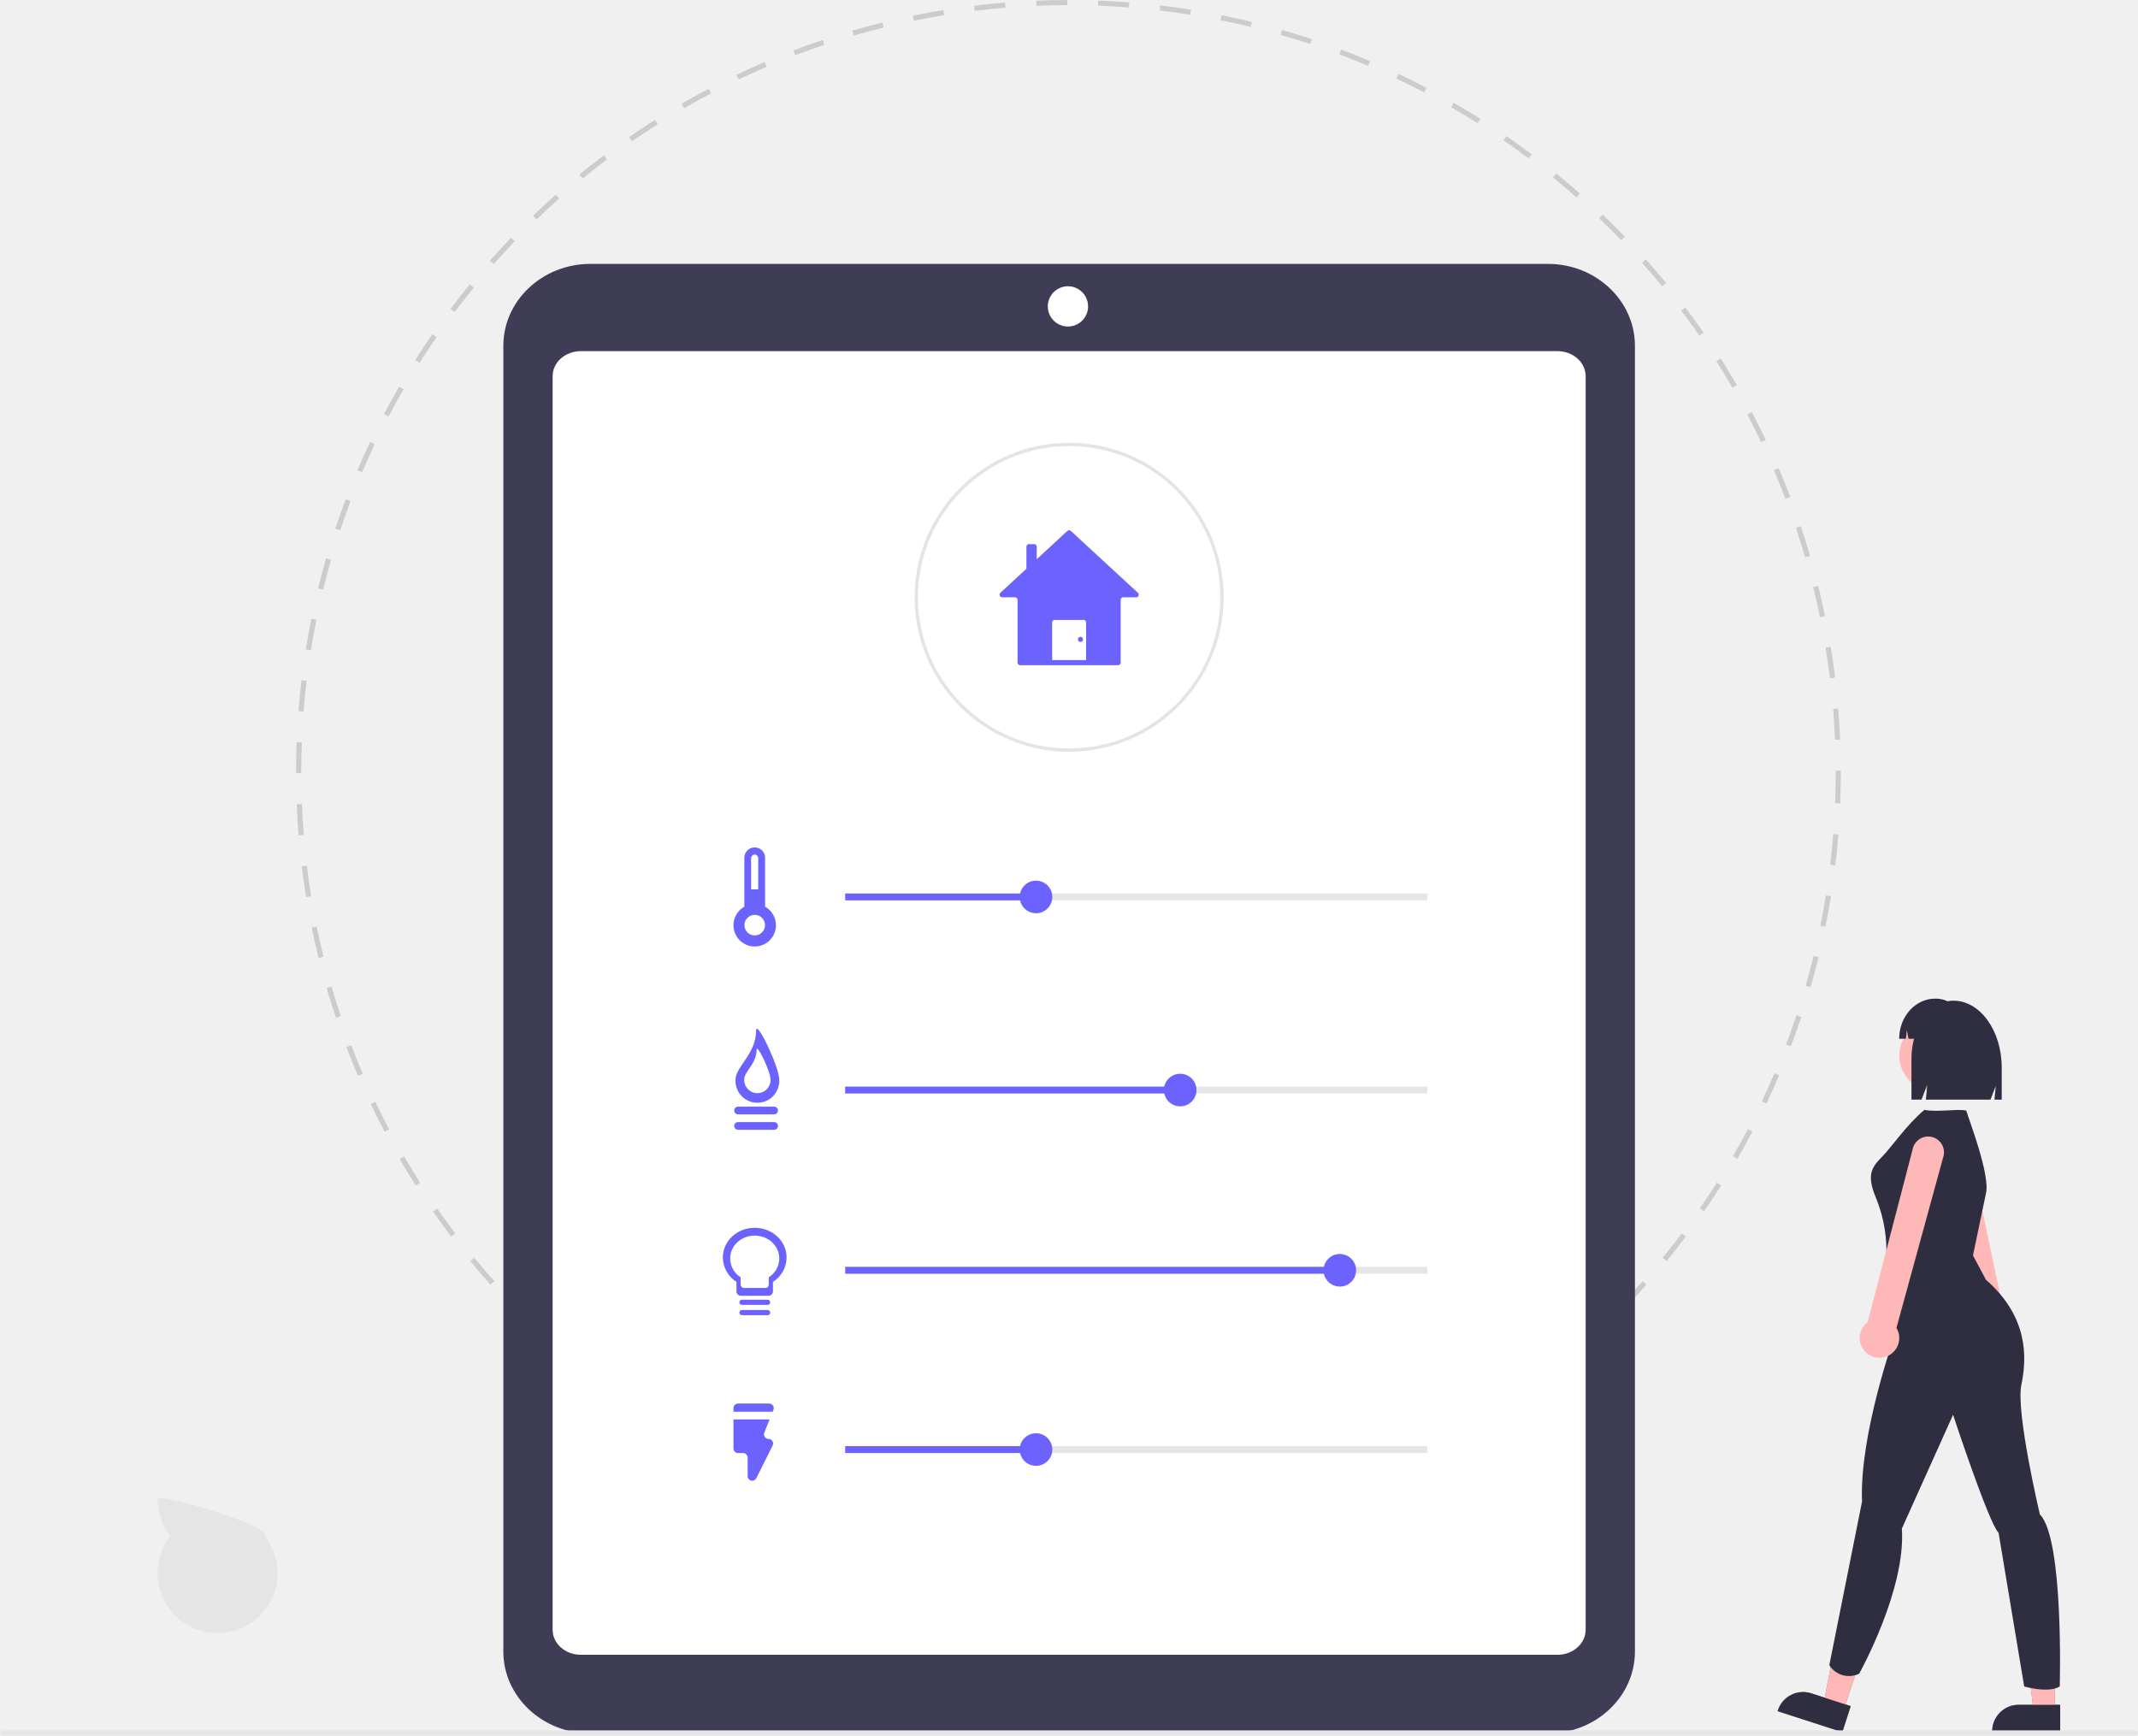
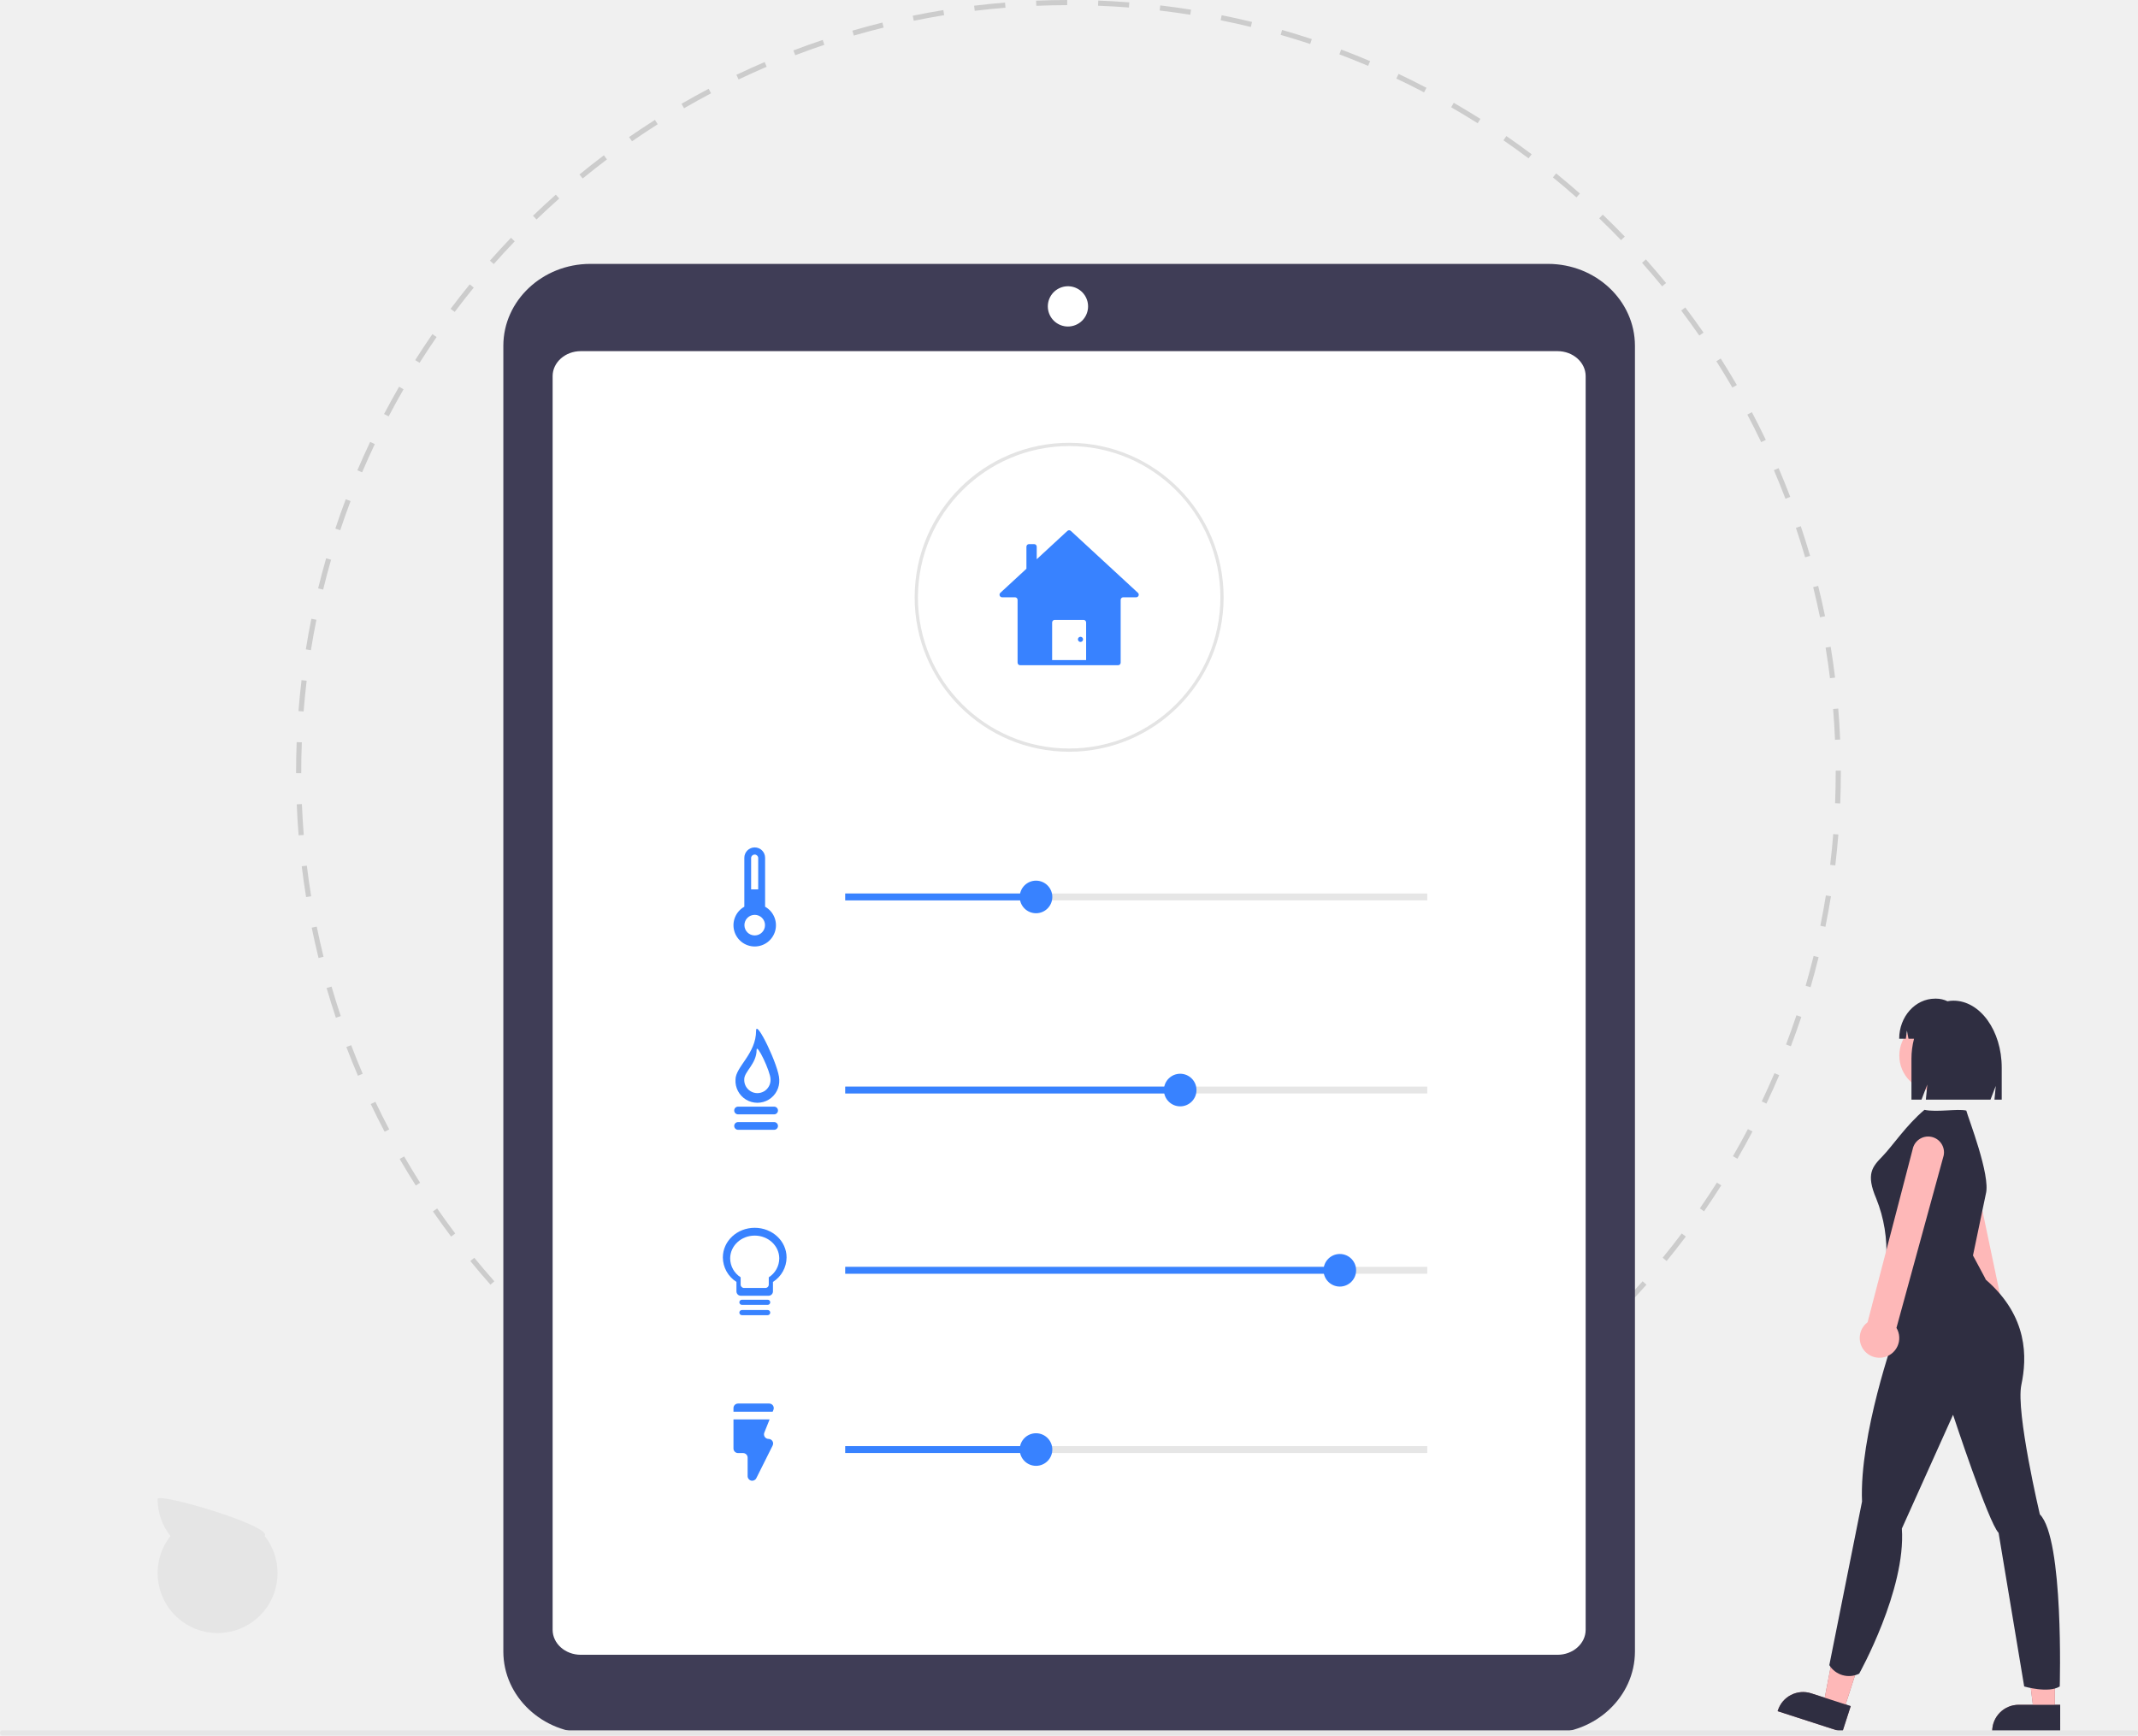
- <svg xmlns="http://www.w3.org/2000/svg" data-name="Layer 1" width="830.419" height="674.114" viewBox="0 0 830.419 674.114">
-   <path id="af2b64c4-1d88-45b0-a92f-54de07391bf6-620" data-name="Path 945" d="M599.96,712.943v-2c3.977,0,8.013-.083,12-.242l.08,2C608.025,712.86,603.962,712.942,599.96,712.943Zm-12.075-.231c-4-.156-8.055-.4-12.057-.711l.157-1.994c3.976.314,8.006.552,11.978.707Zm36.21-.737-.159-1.994c3.969-.317,7.985-.721,11.938-1.2l.24,1.986c-3.979.481-8.022.886-12.019,1.206Zm-60.287-1.166c-3.988-.478-8.012-1.041-11.962-1.675l.317-1.975c3.923.63,7.921,1.189,11.882,1.663Zm84.265-1.729-.319-1.975c3.922-.634,7.894-1.359,11.8-2.154l.4,1.959c-3.935.8-7.934,1.531-11.882,2.17Zm-108.112-2.1c-3.936-.8-7.9-1.685-11.789-2.636l.476-1.943c3.861.946,7.8,1.827,11.709,2.618Zm131.781-2.717-.479-1.941c3.873-.953,7.772-2,11.59-3.1l.557,1.922c-3.845,1.113-7.771,2.164-11.668,3.123Zm-155.242-3.03c-3.856-1.113-7.738-2.318-11.536-3.582l.632-1.9c3.773,1.256,7.628,2.453,11.459,3.559Zm178.441-3.689-.634-1.9c3.775-1.262,7.577-2.618,11.3-4.033l.711,1.869c-3.749,1.425-7.577,2.791-11.378,4.061Zm-201.39-3.952c-3.752-1.422-7.531-2.941-11.233-4.519l.784-1.84c3.677,1.566,7.432,3.076,11.159,4.487Zm223.94-4.612-.785-1.84c3.656-1.562,7.327-3.217,10.91-4.921l.859,1.807c-3.607,1.715-7.3,3.382-10.984,4.954Zm-246.21-4.879c-3.633-1.725-7.275-3.545-10.825-5.411l.931-1.77c3.526,1.853,7.143,3.661,10.751,5.374Zm267.977-5.475-.932-1.77c3.522-1.854,7.051-3.8,10.486-5.789l1,1.73c-3.459,2-7.011,3.962-10.557,5.828Zm-289.397-5.779c-3.485-2.015-6.966-4.122-10.347-6.264l1.07-1.689c3.357,2.127,6.815,4.221,10.277,6.223Zm310.269-6.3-1.07-1.689c3.353-2.124,6.715-4.35,9.993-6.616l1.137,1.645c-3.3,2.282-6.685,4.523-10.06,6.661Zm-330.7-6.638c-3.307-2.285-6.606-4.664-9.805-7.071l1.2-1.6c3.178,2.391,6.455,4.754,9.74,7.024Zm350.551-7.082-1.2-1.6c3.171-2.385,6.346-4.874,9.437-7.4l1.266,1.549c-3.111,2.542-6.308,5.048-9.5,7.448Zm-369.864-7.446c-3.105-2.537-6.2-5.172-9.2-7.832l1.326-1.5c2.982,2.642,6.058,5.26,9.142,7.779Zm388.558-7.827-1.326-1.5c2.979-2.641,5.946-5.378,8.817-8.135l1.385,1.443c-2.89,2.774-5.876,5.529-8.876,8.188Zm-406.641-8.2c-2.885-2.771-5.759-5.645-8.543-8.539l1.441-1.387c2.766,2.876,5.621,5.73,8.487,8.482Zm424.061-8.531-1.441-1.387c2.757-2.867,5.5-5.833,8.143-8.816l1.5,1.328c-2.664,3-5.422,5.988-8.2,8.875Zm-440.8-8.879c-2.667-3.006-5.3-6.1-7.831-9.192l1.549-1.266c2.512,3.073,5.129,6.146,7.778,9.13Zm456.832-9.194-1.549-1.266c2.527-3.09,5.021-6.268,7.414-9.444l1.6,1.2c-2.408,3.2-4.92,6.4-7.463,9.507Zm-472.116-9.492c-2.41-3.2-4.788-6.491-7.066-9.783l1.645-1.139c2.263,3.271,4.625,6.54,7.019,9.719Zm486.656-9.817-1.645-1.137c2.271-3.285,4.5-6.654,6.634-10.014l1.689,1.07c-2.145,3.386-4.392,6.777-6.679,10.084ZM346.28,573.421c-2.143-3.379-4.248-6.849-6.255-10.313l1.73-1c1.994,3.441,4.085,6.888,6.213,10.244Zm513.338-10.4-1.73-1c2-3.46,3.956-7,5.809-10.521l1.77.932c-1.864,3.544-3.832,7.107-5.848,10.591Zm-525.426-10.47c-1.863-3.538-3.681-7.164-5.4-10.777l1.806-.859c1.709,3.589,3.515,7.19,5.365,10.705Zm536.688-10.942-1.807-.859c1.712-3.6,3.375-7.289,4.941-10.961l1.84.785C874.28,534.266,872.602,537.983,870.88,541.609Zm-547.054-10.815c-1.575-3.684-3.093-7.441-4.511-11.17l1.869-.711c1.409,3.7,2.917,7.436,4.481,11.094Zm556.554-11.453-1.87-.709c1.418-3.741,2.777-7.555,4.038-11.333l1.9.633C883.176,511.737,881.807,515.575,880.38,519.341Zm-565.13-11.093c-1.273-3.8-2.485-7.682-3.6-11.53l1.921-.557c1.109,3.822,2.313,7.676,3.578,11.452Zm572.783-11.852-1.922-.555c1.1-3.816,2.146-7.716,3.1-11.592l1.941.477C890.192,488.629,889.143,492.555,888.033,496.396Zm-579.517-11.345c-.961-3.895-1.854-7.858-2.656-11.783l1.96-.4c.8,3.9,1.683,7.837,2.637,11.705Zm585.277-12.11-1.961-.4c.791-3.9,1.514-7.867,2.148-11.8l1.975.318c-.639,3.963-1.366,7.961-2.162,11.884Zm-590.113-11.555c-.641-3.948-1.211-7.972-1.695-11.959l1.985-.24c.48,3.961,1.047,7.957,1.684,11.879Zm593.953-12.293-1.986-.238c.476-3.959.877-7.976,1.191-11.938l1.994.158c-.317,3.989-.721,8.033-1.2,12.018Zm-596.853-11.682c-.323-3.995-.569-8.051-.731-12.058l2-.081c.162,3.979.406,8.009.727,11.978Zm598.778-12.391-2-.079c.156-3.985.236-8.021.236-12v-.663h2v.658c-.001,4.009-.081,8.071-.239,12.084Zm-597.766-11.744h-2v-.336c0-3.9.076-7.853.226-11.739l2,.077c-.148,3.861-.224,7.786-.224,11.666Zm595.736-12.988c-.165-3.971-.413-8-.739-11.977l1.994-.163c.327,4,.577,8.059.743,12.057Zm-594.811-10.988-1.994-.156c.314-4,.714-8.049,1.187-12.021l1.986.236C303.426,381.305,303.03,385.322,302.717,389.3Zm592.855-12.925c-.482-3.944-1.053-7.94-1.7-11.877l1.975-.323c.647,3.963,1.223,7.986,1.707,11.958Zm-590.02-10.9-1.975-.316c.634-3.96,1.357-7.959,2.15-11.886l1.96.4c-.788,3.9-1.506,7.873-2.136,11.807Zm586.147-12.779c-.8-3.908-1.694-7.845-2.65-11.7l1.941-.481c.963,3.883,1.86,7.847,2.668,11.781Zm-581.4-10.739-1.943-.475c.951-3.893,2-7.82,3.105-11.675l1.922.553c-1.103,3.832-2.139,7.733-3.084,11.599Zm575.628-12.548c-1.113-3.82-2.32-7.672-3.59-11.449l1.9-.637c1.277,3.8,2.493,7.68,3.613,11.526Zm-568.992-10.506-1.9-.631c1.266-3.808,2.629-7.648,4.052-11.414l1.871.707C319.546,311.305,318.192,315.12,316.935,318.903Zm561.345-12.237c-1.421-3.72-2.933-7.451-4.493-11.09l1.838-.788c1.571,3.663,3.094,7.419,4.524,11.164Zm-552.838-10.263-1.841-.783c1.572-3.695,3.242-7.41,4.963-11.04l1.807.856C328.662,289.043,327.003,292.733,325.442,296.403Zm543.409-11.728c-1.712-3.585-3.521-7.185-5.376-10.7l1.768-.934c1.869,3.538,3.69,7.162,5.413,10.771Zm-533.111-9.995-1.771-.929c1.864-3.553,3.828-7.119,5.836-10.6l1.732,1c-1.994,3.459-3.945,7.001-5.796,10.53Zm521.928-11.181c-2-3.443-4.094-6.887-6.225-10.238l1.688-1.073c2.146,3.374,4.253,6.841,6.267,10.307Zm-509.915-9.626-1.69-1.069c2.146-3.392,4.389-6.786,6.668-10.087l1.646,1.136c-2.263,3.28-4.491,6.651-6.623,10.021Zm497.057-10.594c-2.269-3.269-4.634-6.537-7.029-9.71l1.6-1.205c2.412,3.2,4.793,6.484,7.076,9.776Zm-483.414-9.17-1.6-1.2c2.41-3.208,4.917-6.409,7.452-9.516l1.55,1.265c-2.518,3.085-5.009,6.266-7.4,9.452Zm468.969-9.964c-2.522-3.078-5.144-6.146-7.788-9.121l1.494-1.329c2.663,2.995,5.3,6.084,7.841,9.183Zm-453.785-8.635-1.5-1.325c2.655-3,5.41-5.989,8.187-8.885l1.443,1.385c-2.759,2.876-5.5,5.846-8.133,8.825Zm437.855-9.292c-2.768-2.872-5.626-5.722-8.5-8.473l1.384-1.444c2.89,2.77,5.768,5.639,8.553,8.53Zm-421.244-8.025-1.387-1.441c2.886-2.777,5.87-5.535,8.868-8.2l1.328,1.5c-2.983,2.643-5.947,5.383-8.814,8.142Zm403.917-8.577c-2.988-2.642-6.067-5.256-9.15-7.77l1.264-1.55c3.1,2.53,6.2,5.162,9.211,7.822Zm-385.987-7.35-1.268-1.547c3.1-2.542,6.3-5.051,9.491-7.459l1.2,1.6C417.375,177.249,414.203,179.742,411.121,182.266Zm367.374-7.817c-3.19-2.395-6.471-4.754-9.747-7.014l1.135-1.646c3.3,2.275,6.6,4.65,9.813,7.061Zm-348.231-6.618-1.14-1.644c3.3-2.285,6.679-4.529,10.053-6.672l1.072,1.688c-3.351,2.128-6.711,4.357-9.986,6.627Zm328.46-7.015c-3.372-2.13-6.832-4.219-10.285-6.21l1-1.732c3.475,2,6.958,4.107,10.354,6.251Zm-308.233-5.83-1-1.73c3.458-2.005,7.008-3.97,10.55-5.839l.934,1.769C457.452,151.042,453.926,152.993,450.491,154.986Zm287.419-6.171c-3.532-1.851-7.151-3.655-10.758-5.362l.855-1.808c3.631,1.719,7.275,3.535,10.83,5.4Zm-266.238-5-.861-1.806c3.606-1.719,7.3-3.39,10.979-4.966l.787,1.838c-3.654,1.565-7.324,3.225-10.906,4.934Zm244.508-5.286c-3.676-1.561-7.432-3.066-11.164-4.476l.707-1.871c3.757,1.418,7.539,2.935,11.238,4.506Zm-222.509-4.135-.712-1.869c3.742-1.427,7.568-2.8,11.372-4.073l.636,1.9C501.188,131.615,497.388,132.977,493.671,134.394Zm200.009-4.36c-3.779-1.253-7.636-2.446-11.463-3.545l.553-1.922c3.853,1.106,7.734,2.307,11.539,3.569Zm-177.262-3.268-.559-1.92c3.846-1.119,7.771-2.175,11.665-3.138l.48,1.941C524.137,124.604,520.238,125.653,516.418,126.766Zm154.2-3.352c-3.861-.942-7.8-1.818-11.712-2.605l.395-1.961c3.937.792,7.9,1.675,11.792,2.623Zm-130.91-2.408-.4-1.959c3.921-.8,7.918-1.537,11.88-2.183l.322,1.974c-3.938.639-7.908,1.369-11.803,2.166Zm107.39-2.326c-3.933-.627-7.932-1.183-11.885-1.65l.235-1.986c3.979.471,8,1.03,11.964,1.662Zm-83.711-1.533-.242-1.985c3.979-.484,8.021-.9,12.017-1.219l.162,1.993c-3.97.32-7.986.73-11.937,1.209Zm59.886-1.29c-3.965-.309-8-.542-11.979-.693l.076-2c4.01.152,8.066.387,12.058.7Zm-35.972-.655-.082-2c4-.165,8.062-.252,12.076-.259v2c-3.985.007-8.022.094-11.995.257Z" transform="translate(-184.7907 -112.943)" fill="#ccc" />
+ <svg xmlns="http://www.w3.org/2000/svg" width="830.419" height="674.114" viewBox="0 0 830.419 674.114" role="img" artist="Katerina Limpitsouni" source="https://undraw.co/">
+   <path id="af2b64c4-1d88-45b0-a92f-54de07391bf6-351" data-name="Path 945" d="M599.96,712.943v-2c3.977,0,8.013-.083,12-.242l.08,2C608.025,712.86,603.962,712.942,599.96,712.943Zm-12.075-.231c-4-.156-8.055-.4-12.057-.711l.157-1.994c3.976.314,8.006.552,11.978.707Zm36.21-.737-.159-1.994c3.969-.317,7.985-.721,11.938-1.2l.24,1.986c-3.979.481-8.022.886-12.019,1.206Zm-60.287-1.166c-3.988-.478-8.012-1.041-11.962-1.675l.317-1.975c3.923.63,7.921,1.189,11.882,1.663Zm84.265-1.729-.319-1.975c3.922-.634,7.894-1.359,11.8-2.154l.4,1.959c-3.935.8-7.934,1.531-11.882,2.17Zm-108.112-2.1c-3.936-.8-7.9-1.685-11.789-2.636l.476-1.943c3.861.946,7.8,1.827,11.709,2.618Zm131.781-2.717-.479-1.941c3.873-.953,7.772-2,11.59-3.1l.557,1.922c-3.845,1.113-7.771,2.164-11.668,3.123Zm-155.242-3.03c-3.856-1.113-7.738-2.318-11.536-3.582l.632-1.9c3.773,1.256,7.628,2.453,11.459,3.559Zm178.441-3.689-.634-1.9c3.775-1.262,7.577-2.618,11.3-4.033l.711,1.869c-3.749,1.425-7.577,2.791-11.378,4.061Zm-201.39-3.952c-3.752-1.422-7.531-2.941-11.233-4.519l.784-1.84c3.677,1.566,7.432,3.076,11.159,4.487Zm223.94-4.612-.785-1.84c3.656-1.562,7.327-3.217,10.91-4.921l.859,1.807c-3.607,1.715-7.3,3.382-10.984,4.954Zm-246.21-4.879c-3.633-1.725-7.275-3.545-10.825-5.411l.931-1.77c3.526,1.853,7.143,3.661,10.751,5.374Zm267.977-5.475-.932-1.77c3.522-1.854,7.051-3.8,10.486-5.789l1,1.73c-3.459,2-7.011,3.962-10.557,5.828Zm-289.397-5.779c-3.485-2.015-6.966-4.122-10.347-6.264l1.07-1.689c3.357,2.127,6.815,4.221,10.277,6.223Zm310.269-6.3-1.07-1.689c3.353-2.124,6.715-4.35,9.993-6.616l1.137,1.645c-3.3,2.282-6.685,4.523-10.06,6.661Zm-330.7-6.638c-3.307-2.285-6.606-4.664-9.805-7.071l1.2-1.6c3.178,2.391,6.455,4.754,9.74,7.024Zm350.551-7.082-1.2-1.6c3.171-2.385,6.346-4.874,9.437-7.4l1.266,1.549c-3.111,2.542-6.308,5.048-9.5,7.448Zm-369.864-7.446c-3.105-2.537-6.2-5.172-9.2-7.832l1.326-1.5c2.982,2.642,6.058,5.26,9.142,7.779Zm388.558-7.827-1.326-1.5c2.979-2.641,5.946-5.378,8.817-8.135l1.385,1.443c-2.89,2.774-5.876,5.529-8.876,8.188Zm-406.641-8.2c-2.885-2.771-5.759-5.645-8.543-8.539l1.441-1.387c2.766,2.876,5.621,5.73,8.487,8.482Zm424.061-8.531-1.441-1.387c2.757-2.867,5.5-5.833,8.143-8.816l1.5,1.328c-2.664,3-5.422,5.988-8.2,8.875Zm-440.8-8.879c-2.667-3.006-5.3-6.1-7.831-9.192l1.549-1.266c2.512,3.073,5.129,6.146,7.778,9.13Zm456.832-9.194-1.549-1.266c2.527-3.09,5.021-6.268,7.414-9.444l1.6,1.2c-2.408,3.2-4.92,6.4-7.463,9.507Zm-472.116-9.492c-2.41-3.2-4.788-6.491-7.066-9.783l1.645-1.139c2.263,3.271,4.625,6.54,7.019,9.719Zm486.656-9.817-1.645-1.137c2.271-3.285,4.5-6.654,6.634-10.014l1.689,1.07c-2.145,3.386-4.392,6.777-6.679,10.084ZM346.28,573.421c-2.143-3.379-4.248-6.849-6.255-10.313l1.73-1c1.994,3.441,4.085,6.888,6.213,10.244Zm513.338-10.4-1.73-1c2-3.46,3.956-7,5.809-10.521l1.77.932c-1.864,3.544-3.832,7.107-5.848,10.591Zm-525.426-10.47c-1.863-3.538-3.681-7.164-5.4-10.777l1.806-.859c1.709,3.589,3.515,7.19,5.365,10.705Zm536.688-10.942-1.807-.859c1.712-3.6,3.375-7.289,4.941-10.961l1.84.785C874.28,534.266,872.602,537.983,870.88,541.609Zm-547.054-10.815c-1.575-3.684-3.093-7.441-4.511-11.17l1.869-.711c1.409,3.7,2.917,7.436,4.481,11.094Zm556.554-11.453-1.87-.709c1.418-3.741,2.777-7.555,4.038-11.333l1.9.633C883.176,511.737,881.807,515.575,880.38,519.341Zm-565.13-11.093c-1.273-3.8-2.485-7.682-3.6-11.53l1.921-.557c1.109,3.822,2.313,7.676,3.578,11.452Zm572.783-11.852-1.922-.555c1.1-3.816,2.146-7.716,3.1-11.592l1.941.477C890.192,488.629,889.143,492.555,888.033,496.396Zm-579.517-11.345c-.961-3.895-1.854-7.858-2.656-11.783l1.96-.4c.8,3.9,1.683,7.837,2.637,11.705Zm585.277-12.11-1.961-.4c.791-3.9,1.514-7.867,2.148-11.8l1.975.318c-.639,3.963-1.366,7.961-2.162,11.884Zm-590.113-11.555c-.641-3.948-1.211-7.972-1.695-11.959l1.985-.24c.48,3.961,1.047,7.957,1.684,11.879Zm593.953-12.293-1.986-.238c.476-3.959.877-7.976,1.191-11.938l1.994.158c-.317,3.989-.721,8.033-1.2,12.018Zm-596.853-11.682c-.323-3.995-.569-8.051-.731-12.058l2-.081c.162,3.979.406,8.009.727,11.978Zm598.778-12.391-2-.079c.156-3.985.236-8.021.236-12v-.663h2v.658c-.001,4.009-.081,8.071-.239,12.084Zm-597.766-11.744h-2v-.336c0-3.9.076-7.853.226-11.739l2,.077c-.148,3.861-.224,7.786-.224,11.666Zm595.736-12.988c-.165-3.971-.413-8-.739-11.977l1.994-.163c.327,4,.577,8.059.743,12.057Zm-594.811-10.988-1.994-.156c.314-4,.714-8.049,1.187-12.021l1.986.236C303.426,381.305,303.03,385.322,302.717,389.3Zm592.855-12.925c-.482-3.944-1.053-7.94-1.7-11.877l1.975-.323c.647,3.963,1.223,7.986,1.707,11.958Zm-590.02-10.9-1.975-.316c.634-3.96,1.357-7.959,2.15-11.886l1.96.4c-.788,3.9-1.506,7.873-2.136,11.807Zm586.147-12.779c-.8-3.908-1.694-7.845-2.65-11.7l1.941-.481c.963,3.883,1.86,7.847,2.668,11.781Zm-581.4-10.739-1.943-.475c.951-3.893,2-7.82,3.105-11.675l1.922.553c-1.103,3.832-2.139,7.733-3.084,11.599Zm575.628-12.548c-1.113-3.82-2.32-7.672-3.59-11.449l1.9-.637c1.277,3.8,2.493,7.68,3.613,11.526Zm-568.992-10.506-1.9-.631c1.266-3.808,2.629-7.648,4.052-11.414l1.871.707C319.546,311.305,318.192,315.12,316.935,318.903Zm561.345-12.237c-1.421-3.72-2.933-7.451-4.493-11.09l1.838-.788c1.571,3.663,3.094,7.419,4.524,11.164Zm-552.838-10.263-1.841-.783c1.572-3.695,3.242-7.41,4.963-11.04l1.807.856C328.662,289.043,327.003,292.733,325.442,296.403Zm543.409-11.728c-1.712-3.585-3.521-7.185-5.376-10.7l1.768-.934c1.869,3.538,3.69,7.162,5.413,10.771Zm-533.111-9.995-1.771-.929c1.864-3.553,3.828-7.119,5.836-10.6l1.732,1c-1.994,3.459-3.945,7.001-5.796,10.53Zm521.928-11.181c-2-3.443-4.094-6.887-6.225-10.238l1.688-1.073c2.146,3.374,4.253,6.841,6.267,10.307Zm-509.915-9.626-1.69-1.069c2.146-3.392,4.389-6.786,6.668-10.087l1.646,1.136c-2.263,3.28-4.491,6.651-6.623,10.021Zm497.057-10.594c-2.269-3.269-4.634-6.537-7.029-9.71l1.6-1.205c2.412,3.2,4.793,6.484,7.076,9.776Zm-483.414-9.17-1.6-1.2c2.41-3.208,4.917-6.409,7.452-9.516l1.55,1.265c-2.518,3.085-5.009,6.266-7.4,9.452Zm468.969-9.964c-2.522-3.078-5.144-6.146-7.788-9.121l1.494-1.329c2.663,2.995,5.3,6.084,7.841,9.183Zm-453.785-8.635-1.5-1.325c2.655-3,5.41-5.989,8.187-8.885l1.443,1.385c-2.759,2.876-5.5,5.846-8.133,8.825Zm437.855-9.292c-2.768-2.872-5.626-5.722-8.5-8.473l1.384-1.444c2.89,2.77,5.768,5.639,8.553,8.53Zm-421.244-8.025-1.387-1.441c2.886-2.777,5.87-5.535,8.868-8.2l1.328,1.5c-2.983,2.643-5.947,5.383-8.814,8.142Zm403.917-8.577c-2.988-2.642-6.067-5.256-9.15-7.77l1.264-1.55c3.1,2.53,6.2,5.162,9.211,7.822Zm-385.987-7.35-1.268-1.547c3.1-2.542,6.3-5.051,9.491-7.459l1.2,1.6C417.375,177.249,414.203,179.742,411.121,182.266Zm367.374-7.817c-3.19-2.395-6.471-4.754-9.747-7.014l1.135-1.646c3.3,2.275,6.6,4.65,9.813,7.061Zm-348.231-6.618-1.14-1.644c3.3-2.285,6.679-4.529,10.053-6.672l1.072,1.688c-3.351,2.128-6.711,4.357-9.986,6.627Zm328.46-7.015c-3.372-2.13-6.832-4.219-10.285-6.21l1-1.732c3.475,2,6.958,4.107,10.354,6.251Zm-308.233-5.83-1-1.73c3.458-2.005,7.008-3.97,10.55-5.839l.934,1.769C457.452,151.042,453.926,152.993,450.491,154.986Zm287.419-6.171c-3.532-1.851-7.151-3.655-10.758-5.362l.855-1.808c3.631,1.719,7.275,3.535,10.83,5.4Zm-266.238-5-.861-1.806c3.606-1.719,7.3-3.39,10.979-4.966l.787,1.838c-3.654,1.565-7.324,3.225-10.906,4.934Zm244.508-5.286c-3.676-1.561-7.432-3.066-11.164-4.476l.707-1.871c3.757,1.418,7.539,2.935,11.238,4.506Zm-222.509-4.135-.712-1.869c3.742-1.427,7.568-2.8,11.372-4.073l.636,1.9C501.188,131.615,497.388,132.977,493.671,134.394Zm200.009-4.36c-3.779-1.253-7.636-2.446-11.463-3.545l.553-1.922c3.853,1.106,7.734,2.307,11.539,3.569Zm-177.262-3.268-.559-1.92c3.846-1.119,7.771-2.175,11.665-3.138l.48,1.941C524.137,124.604,520.238,125.653,516.418,126.766Zm154.2-3.352c-3.861-.942-7.8-1.818-11.712-2.605l.395-1.961c3.937.792,7.9,1.675,11.792,2.623Zm-130.91-2.408-.4-1.959c3.921-.8,7.918-1.537,11.88-2.183l.322,1.974c-3.938.639-7.908,1.369-11.803,2.166Zm107.39-2.326c-3.933-.627-7.932-1.183-11.885-1.65l.235-1.986c3.979.471,8,1.03,11.964,1.662Zm-83.711-1.533-.242-1.985c3.979-.484,8.021-.9,12.017-1.219l.162,1.993c-3.97.32-7.986.73-11.937,1.209Zm59.886-1.29c-3.965-.309-8-.542-11.979-.693l.076-2c4.01.152,8.066.387,12.058.7Zm-35.972-.655-.082-2c4-.165,8.062-.252,12.076-.259v2c-3.985.007-8.022.094-11.995.257Z" transform="translate(-184.7907 -112.943)" fill="#ccc" />
  <path d="M786.06,786.229H414.05c-18.594-.021-33.737-14.271-33.757-31.769V247.213c.021-17.499,15.164-31.75,33.756-31.769H786.059c18.594.02,33.737,14.271,33.757,31.769V754.46C819.795,771.959,804.652,786.21,786.06,786.229Z" transform="translate(-184.7907 -112.943)" fill="#3f3d56" />
  <path d="M789.756,755.696H410.355c-6.014-.006-10.912-4.354-10.919-9.692V259.029c.007-5.339,4.905-9.687,10.918-9.693H789.755c6.013.006,10.911,4.354,10.919,9.692V746.003C800.666,751.342,795.768,755.69,789.756,755.696Z" transform="translate(-184.7907 -112.943)" fill="#fff" />
-   <path id="a2e92954-9457-422e-9ad9-6983f1497d30-621" data-name="Path 45" d="M600.051,404.936a59.973,59.973,0,0,1-60-59.946v-.054c0-.126,0-.258.007-.384a60,60,0,1,1,60,60.383h-.007Zm0-118.738a58.861,58.861,0,0,0-58.726,58.393c-.007.134-.007.244-.007.344a58.741,58.741,0,1,0,58.745-58.737h-.012Z" transform="translate(-184.7907 -112.943)" fill="#e4e4e4" />
-   <path d="M481.964,465.132v-19a4.035,4.035,0,1,0-8.07,0v19a8.25,8.25,0,1,0,8.07,0Z" transform="translate(-184.7907 -112.943)" fill="#6c63ff" />
+   <path id="a2e92954-9457-422e-9ad9-6983f1497d30-352" data-name="Path 45" d="M600.051,404.936a59.973,59.973,0,0,1-60-59.946v-.054c0-.126,0-.258.007-.384a60,60,0,1,1,60,60.383h-.007Zm0-118.738a58.861,58.861,0,0,0-58.726,58.393c-.007.134-.007.244-.007.344a58.741,58.741,0,1,0,58.745-58.737h-.012Z" transform="translate(-184.7907 -112.943)" fill="#e4e4e4" />
+   <path d="M481.964,465.132v-19a4.035,4.035,0,1,0-8.07,0v19a8.25,8.25,0,1,0,8.07,0Z" transform="translate(-184.7907 -112.943)" fill="#3882ff" />
  <path d="M476.534,446.132a1.38,1.38,0,0,1,2.75,0v12.26h-2.75Z" transform="translate(-184.7907 -112.943)" fill="#fff" />
  <rect id="b3fb4dd5-f808-4e17-8bda-c83ab4154b38" data-name="Rectangle 212" x="328.29" y="347.054" width="226.077" height="2.67" fill="#e6e6e6" opacity="0.999" style="isolation:isolate" />
-   <circle id="a8297b77-abf6-4c40-82ff-587ecc4408bb" data-name="Ellipse 309" cx="402.4" cy="348.394" r="6.33" fill="#6c63ff" />
-   <rect id="bab01c70-216f-4a38-9df4-dd1bd7c7e26a" data-name="Rectangle 213" x="328.29" y="347.054" width="74.11" height="2.67" fill="#6c63ff" />
+   <circle id="a8297b77-abf6-4c40-82ff-587ecc4408bb" data-name="Ellipse 309" cx="402.4" cy="348.394" r="6.33" fill="#3882ff" />
+   <rect id="bab01c70-216f-4a38-9df4-dd1bd7c7e26a" data-name="Rectangle 213" x="328.29" y="347.054" width="74.11" height="2.67" fill="#3882ff" />
  <rect id="e79b1bf0-5be3-436b-bf8d-05f197630a0c" data-name="Rectangle 214" x="328.29" y="422.058" width="226.077" height="2.67" fill="#e6e6e6" />
-   <circle id="b712d611-a245-46ba-a930-54b84f7b4163" data-name="Ellipse 310" cx="458.4" cy="423.4" r="6.33" fill="#6c63ff" />
-   <rect id="b0ead41e-44a3-4ee0-8520-af8fabea1192" data-name="Rectangle 215" x="328.29" y="422.058" width="130.72" height="2.67" fill="#6c63ff" />
+   <circle id="b712d611-a245-46ba-a930-54b84f7b4163" data-name="Ellipse 310" cx="458.4" cy="423.4" r="6.33" fill="#3882ff" />
+   <rect id="b0ead41e-44a3-4ee0-8520-af8fabea1192" data-name="Rectangle 215" x="328.29" y="422.058" width="130.72" height="2.67" fill="#3882ff" />
  <rect id="b6f69233-a0f8-4d31-9338-7486181d31fc" data-name="Rectangle 216" x="328.29" y="492.074" width="226.077" height="2.67" fill="#e6e6e6" />
-   <circle id="bad96c00-62fc-4855-8211-fc7f6ab481a1" data-name="Ellipse 311" cx="520.4" cy="493.404" r="6.33" fill="#6c63ff" />
-   <rect id="af19c379-2974-46fc-899f-5cc4a77f219a" data-name="Rectangle 217" x="328.29" y="492.074" width="192.72" height="2.67" fill="#6c63ff" />
+   <circle id="bad96c00-62fc-4855-8211-fc7f6ab481a1" data-name="Ellipse 311" cx="520.4" cy="493.404" r="6.33" fill="#3882ff" />
+   <rect id="af19c379-2974-46fc-899f-5cc4a77f219a" data-name="Rectangle 217" x="328.29" y="492.074" width="192.72" height="2.67" fill="#3882ff" />
  <rect id="a7883c47-f1a1-461a-9e9c-5c6b67118f50" data-name="Rectangle 218" x="328.29" y="561.703" width="226.077" height="2.67" fill="#e6e6e6" />
-   <circle id="b15fd4c9-9da1-4107-8e2e-e457c3dc6651" data-name="Ellipse 312" cx="402.4" cy="563.033" r="6.33" fill="#6c63ff" />
-   <rect id="ad5563c6-4e4d-449d-9957-f2853a47960a" data-name="Rectangle 219" x="328.29" y="561.703" width="74.11" height="2.67" fill="#6c63ff" />
-   <path id="eea30c9c-6cf0-4066-b912-86146cbd2118-622" data-name="Path 486" d="M962.852,632.398a7.685,7.685,0,0,1-6.453,1.187h0a7.678,7.678,0,0,1-5.448-9.393q.04-.151.087-.301a7.387,7.387,0,0,1,.422-1.052l-15.094-67.766a6.147,6.147,0,1,1,11.806-3.431l.011.04,14.249,67.974a7.67,7.67,0,0,1,.421,12.743Z" transform="translate(-184.7907 -112.943)" fill="#feb8b8" />
-   <path id="ac4255b8-020c-44e3-ab14-e14fd89a049c-623" data-name="Path 487" d="M982.897,777.794h-8.187l-3.9-31.579h12.084Z" transform="translate(-184.7907 -112.943)" fill="#a0616a" />
-   <path id="af525750-d0e3-45ad-9660-762cb7e311b6-624" data-name="Path 488" d="M984.986,785.732h-26.4v-.334a10.276,10.276,0,0,1,10.274-10.275h16.125Z" transform="translate(-184.7907 -112.943)" fill="#a0616a" />
-   <path id="ba4a26e0-48da-419d-a14f-29a5450bbc55-625" data-name="Path 489" d="M982.897,777.794h-8.187l-3.9-31.579h12.084Z" transform="translate(-184.7907 -112.943)" fill="#feb8b8" />
-   <path id="a2854e04-3283-490f-9f16-1ef57dfdaf34-626" data-name="Path 490" d="M984.986,785.732h-26.4v-.334a10.276,10.276,0,0,1,10.274-10.275h16.125Z" transform="translate(-184.7907 -112.943)" fill="#2f2e41" />
-   <path id="e3533895-20eb-437c-a8b9-d90aabae4705-627" data-name="Path 491" d="M900.818,777.536l-7.79-2.521,6.013-31.244,11.5,3.719Z" transform="translate(-184.7907 -112.943)" fill="#a0616a" />
-   <path id="b380c79c-5b9e-4690-aa56-fb387712df26-628" data-name="Path 492" d="M900.362,785.728l-25.114-8.125.1-.318a10.276,10.276,0,0,1,12.938-6.614h0l15.34,4.963Z" transform="translate(-184.7907 -112.943)" fill="#a0616a" />
-   <path id="f995137d-2975-4d43-9c64-e41688abb776-629" data-name="Path 493" d="M900.818,777.536l-7.79-2.521,6.013-31.244,11.5,3.719Z" transform="translate(-184.7907 -112.943)" fill="#feb8b8" />
-   <path id="fe32566e-b4de-4756-a6f4-50bd207e7260-630" data-name="Path 494" d="M900.362,785.728l-25.114-8.125.1-.318a10.276,10.276,0,0,1,12.938-6.614h0l15.34,4.963Z" transform="translate(-184.7907 -112.943)" fill="#2f2e41" />
+   <circle id="b15fd4c9-9da1-4107-8e2e-e457c3dc6651" data-name="Ellipse 312" cx="402.4" cy="563.033" r="6.33" fill="#3882ff" />
+   <rect id="ad5563c6-4e4d-449d-9957-f2853a47960a" data-name="Rectangle 219" x="328.29" y="561.703" width="74.11" height="2.67" fill="#3882ff" />
+   <path id="eea30c9c-6cf0-4066-b912-86146cbd2118-353" data-name="Path 486" d="M962.852,632.398a7.685,7.685,0,0,1-6.453,1.187h0a7.678,7.678,0,0,1-5.448-9.393q.04-.151.087-.301a7.387,7.387,0,0,1,.422-1.052l-15.094-67.766a6.147,6.147,0,1,1,11.806-3.431l.011.04,14.249,67.974a7.67,7.67,0,0,1,.421,12.743Z" transform="translate(-184.7907 -112.943)" fill="#feb8b8" />
+   <path id="ac4255b8-020c-44e3-ab14-e14fd89a049c-354" data-name="Path 487" d="M982.897,777.794h-8.187l-3.9-31.579h12.084Z" transform="translate(-184.7907 -112.943)" fill="#a0616a" />
+   <path id="af525750-d0e3-45ad-9660-762cb7e311b6-355" data-name="Path 488" d="M984.986,785.732h-26.4v-.334a10.276,10.276,0,0,1,10.274-10.275h16.125Z" transform="translate(-184.7907 -112.943)" fill="#a0616a" />
+   <path id="ba4a26e0-48da-419d-a14f-29a5450bbc55-356" data-name="Path 489" d="M982.897,777.794h-8.187l-3.9-31.579h12.084Z" transform="translate(-184.7907 -112.943)" fill="#feb8b8" />
+   <path id="a2854e04-3283-490f-9f16-1ef57dfdaf34-357" data-name="Path 490" d="M984.986,785.732h-26.4v-.334a10.276,10.276,0,0,1,10.274-10.275h16.125Z" transform="translate(-184.7907 -112.943)" fill="#2f2e41" />
+   <path id="e3533895-20eb-437c-a8b9-d90aabae4705-358" data-name="Path 491" d="M900.818,777.536l-7.79-2.521,6.013-31.244,11.5,3.719Z" transform="translate(-184.7907 -112.943)" fill="#a0616a" />
+   <path id="b380c79c-5b9e-4690-aa56-fb387712df26-359" data-name="Path 492" d="M900.362,785.728l-25.114-8.125.1-.318a10.276,10.276,0,0,1,12.938-6.614h0l15.34,4.963Z" transform="translate(-184.7907 -112.943)" fill="#a0616a" />
+   <path id="f995137d-2975-4d43-9c64-e41688abb776-360" data-name="Path 493" d="M900.818,777.536l-7.79-2.521,6.013-31.244,11.5,3.719Z" transform="translate(-184.7907 -112.943)" fill="#feb8b8" />
+   <path id="fe32566e-b4de-4756-a6f4-50bd207e7260-361" data-name="Path 494" d="M900.362,785.728l-25.114-8.125.1-.318a10.276,10.276,0,0,1,12.938-6.614h0l15.34,4.963Z" transform="translate(-184.7907 -112.943)" fill="#2f2e41" />
  <circle id="bf09f3df-614d-423b-8418-3c355284b19b" data-name="Ellipse 82" cx="751.522" cy="410.028" r="13.812" fill="#feb8b8" />
-   <path id="bbed6af0-5d8d-4a23-96ff-6cc9a01bea53-631" data-name="Path 495" d="M956.115,576.666c1.921-7.134-6.875-29.509-7.594-32.347-3.429-.791-11.375.726-16.26-.28-6.945,5.8-12.47,14.092-16.287,18.024-3.97,4.09-6.529,6.862-2.427,16.434a54.969,54.969,0,0,1,3.867,23.757l3.315,29.282s-13.812,38.674-12.707,64.642l-12.707,63.537a8.969,8.969,0,0,0,11.6,3.315s18.232-32.6,16.575-56.354l19.89-44.2s13.812,41.989,17.68,45.857l9.945,59.669s9.392,2.762,13.812,0c0,0,1.657-57.459-7.735-66.852,0,0-9.392-39.779-7.182-50.277s2.763-26.52-13.812-40.884c0,0,.166.076-4.972-9.392Z" transform="translate(-184.7907 -112.943)" fill="#2f2e41" />
-   <path id="a2a63551-b0d7-4a16-ad64-85d9a8343e67-632" data-name="Path 496" d="M943.518,501.623h0a11.951,11.951,0,0,0-2.307.229,10.111,10.111,0,0,0-4.4-1.015h-.4c-7.708,0-13.956,6.975-13.956,15.578h2.583l.417-3.175.611,3.175h2.151a30.448,30.448,0,0,0-1,7.8v15.861h3.9l2.261-5.875-.565,5.875h25.1l2.055-5.341-.514,5.341h2.826v-12.45C962.28,513.265,953.879,501.623,943.518,501.623Z" transform="translate(-184.7907 -112.943)" fill="#2f2e41" />
-   <path id="a1b5d12f-af35-486c-add9-83519abc8b05-633" data-name="Path 497" d="M915.95,640.247a7.685,7.685,0,0,1-6.283-1.89h0a7.678,7.678,0,0,1-.56-10.844q.105-.117.215-.229a7.399,7.399,0,0,1,.856-.744l17.5-67.184a6.147,6.147,0,1,1,12.064,2.367l-.002.01-18.348,66.982a7.67,7.67,0,0,1-5.442,11.53Z" transform="translate(-184.7907 -112.943)" fill="#feb8b8" />
+   <path id="bbed6af0-5d8d-4a23-96ff-6cc9a01bea53-362" data-name="Path 495" d="M956.115,576.666c1.921-7.134-6.875-29.509-7.594-32.347-3.429-.791-11.375.726-16.26-.28-6.945,5.8-12.47,14.092-16.287,18.024-3.97,4.09-6.529,6.862-2.427,16.434a54.969,54.969,0,0,1,3.867,23.757l3.315,29.282s-13.812,38.674-12.707,64.642l-12.707,63.537a8.969,8.969,0,0,0,11.6,3.315s18.232-32.6,16.575-56.354l19.89-44.2s13.812,41.989,17.68,45.857l9.945,59.669s9.392,2.762,13.812,0c0,0,1.657-57.459-7.735-66.852,0,0-9.392-39.779-7.182-50.277s2.763-26.52-13.812-40.884c0,0,.166.076-4.972-9.392Z" transform="translate(-184.7907 -112.943)" fill="#2f2e41" />
+   <path id="a2a63551-b0d7-4a16-ad64-85d9a8343e67-363" data-name="Path 496" d="M943.518,501.623h0a11.951,11.951,0,0,0-2.307.229,10.111,10.111,0,0,0-4.4-1.015h-.4c-7.708,0-13.956,6.975-13.956,15.578h2.583l.417-3.175.611,3.175h2.151a30.448,30.448,0,0,0-1,7.8v15.861h3.9l2.261-5.875-.565,5.875h25.1l2.055-5.341-.514,5.341h2.826v-12.45C962.28,513.265,953.879,501.623,943.518,501.623Z" transform="translate(-184.7907 -112.943)" fill="#2f2e41" />
+   <path id="a1b5d12f-af35-486c-add9-83519abc8b05-364" data-name="Path 497" d="M915.95,640.247a7.685,7.685,0,0,1-6.283-1.89h0a7.678,7.678,0,0,1-.56-10.844q.105-.117.215-.229a7.399,7.399,0,0,1,.856-.744l17.5-67.184a6.147,6.147,0,1,1,12.064,2.367l-.002.01-18.348,66.982a7.67,7.67,0,0,1-5.442,11.53Z" transform="translate(-184.7907 -112.943)" fill="#feb8b8" />
  <ellipse id="e20e7d5b-e8e8-4858-9628-d78b97e65045" data-name="Ellipse 314" cx="84.62" cy="667.744" rx="4.859" ry="6.362" fill="#f0f0f0" />
  <path d="M287.606,709.584a23.3,23.3,0,0,0,0-28.79l-.002-.006a24.025,24.025,0,0,0,1.812-2.668l-12.78-2.107,13.819.105a23.362,23.362,0,0,0,.442-18.454l-18.524,9.62,17.091-12.569a23.292,23.292,0,1,0-38.466,26.065,23.773,23.773,0,0,0-2.654,4.213l16.586,8.616-17.686-5.891a23.306,23.306,0,0,0,3.75,21.866,23.283,23.283,0,0,0,14.026,37.277,7.981,7.981,0,0,0-.469,2.713,7.658,7.658,0,0,0,1.02,3.891,7.929,7.929,0,0,0,0,7.781,7.929,7.929,0,0,0-.003,7.776,7.662,7.662,0,0,0-1.017,3.885c0,3.514,2.175,6.362,4.859,6.362s4.859-2.848,4.859-6.362a7.93,7.93,0,0,1,0-7.771,7.66,7.66,0,0,0-1.021-3.891,7.929,7.929,0,0,0,0-7.781,7.658,7.658,0,0,0,1.02-3.891,7.979,7.979,0,0,0-.485-2.757A23.277,23.277,0,0,0,287.606,709.584Z" transform="translate(-184.7907 -112.943)" fill="#f0f0f0" />
-   <path id="aa6e87ce-3387-49c0-864d-01816dc3159f-634" data-name="Path 1525" d="M246.02,695.183a23.172,23.172,0,0,0,4.979,14.395,23.285,23.285,0,1,0,36.612,0C290.729,705.617,246.02,692.57,246.02,695.183Z" transform="translate(-184.7907 -112.943)" opacity="0.05" />
+   <path id="aa6e87ce-3387-49c0-864d-01816dc3159f-365" data-name="Path 1525" d="M246.02,695.183a23.172,23.172,0,0,0,4.979,14.395,23.285,23.285,0,1,0,36.612,0C290.729,705.617,246.02,692.57,246.02,695.183Z" transform="translate(-184.7907 -112.943)" opacity="0.05" />
  <path d="M229.819,726.533l-.006-.007a13.427,13.427,0,0,0,1.009-1.487l-7.12-1.174,7.7.059a13.017,13.017,0,0,0,.246-10.281l-10.32,5.36,9.522-7a12.977,12.977,0,1,0-21.431,14.522,13.258,13.258,0,0,0-1.479,2.347l9.241,4.8-9.851-3.282a12.985,12.985,0,0,0,2.089,12.183,12.964,12.964,0,0,0,7.819,20.763,4.422,4.422,0,0,0-.269,1.514,4.345,4.345,0,0,1,0,4.336,4.344,4.344,0,0,1,0,4.334,4.346,4.346,0,0,1,0,4.33,4.344,4.344,0,0,1,0,4.334c0,1.957,1.212,3.544,2.707,3.544,1.495,0,2.707-1.587,2.707-3.544a4.341,4.341,0,0,1,0-4.334,4.343,4.343,0,0,1,0-4.33,4.341,4.341,0,0,1,0-4.334,4.341,4.341,0,0,1,0-4.336,4.424,4.424,0,0,0-.279-1.539,12.959,12.959,0,0,0,7.715-20.738A12.982,12.982,0,0,0,229.819,726.533Z" transform="translate(-184.7907 -112.943)" fill="#f0f0f0" />
  <path d="M323.851,743.821l-.006-.007a10.304,10.304,0,0,0,.777-1.144l-5.48-.9,5.926.045a10.02,10.02,0,0,0,.19-7.913l-7.943,4.125,7.329-5.39a9.988,9.988,0,1,0-16.493,11.177,10.172,10.172,0,0,0-1.138,1.807l7.112,3.695-7.582-2.526a9.994,9.994,0,0,0,1.608,9.377,9.978,9.978,0,0,0,6.018,15.982,3.408,3.408,0,0,0-.207,1.166,3.341,3.341,0,0,1,0,3.338,3.34,3.34,0,0,1,0,3.336,3.342,3.342,0,0,1,0,3.332c0,1.507.933,2.728,2.084,2.728,1.151,0,2.084-1.221,2.084-2.728a3.345,3.345,0,0,1,0-3.332,3.343,3.343,0,0,1,0-3.336,3.344,3.344,0,0,1,0-3.338,3.394,3.394,0,0,0-.215-1.186,9.975,9.975,0,0,0,5.936-15.962A9.99,9.99,0,0,0,323.851,743.821Z" transform="translate(-184.7907 -112.943)" fill="#f0f0f0" />
-   <path id="b799e5a5-ef38-4021-b162-aaf6c43020c5-635" data-name="Path 1517" d="M599.556,239.768a7.818,7.818,0,1,1,5.542-2.267A7.818,7.818,0,0,1,599.556,239.768Z" transform="translate(-184.7907 -112.943)" fill="#fff" />
-   <path id="b4f17ecd-a761-4c1d-9635-212bbdf6143f-636" data-name="Path 944" d="M1014.093,787.051h-828.187a1.006,1.006,0,1,1,0-2h828.187a1.006,1.006,0,1,1,0,2Z" transform="translate(-184.7907 -112.943)" fill="#e6e6e6" />
+   <path id="b799e5a5-ef38-4021-b162-aaf6c43020c5-366" data-name="Path 1517" d="M599.556,239.768a7.818,7.818,0,1,1,5.542-2.267A7.818,7.818,0,0,1,599.556,239.768Z" transform="translate(-184.7907 -112.943)" fill="#fff" />
+   <path id="b4f17ecd-a761-4c1d-9635-212bbdf6143f-367" data-name="Path 944" d="M1014.093,787.051h-828.187a1.006,1.006,0,1,1,0-2h828.187a1.006,1.006,0,1,1,0,2Z" transform="translate(-184.7907 -112.943)" fill="#e6e6e6" />
  <circle cx="293.139" cy="359.342" r="4" fill="#fff" />
-   <path d="M487.464,532.285a8.514,8.514,0,1,1-17,0c0-4.971,8-10,8-19C478.464,508.591,487.464,527.314,487.464,532.285Z" transform="translate(-184.7907 -112.943)" fill="#6c63ff" />
+   <path d="M487.464,532.285a8.514,8.514,0,1,1-17,0c0-4.971,8-10,8-19C478.464,508.591,487.464,527.314,487.464,532.285Z" transform="translate(-184.7907 -112.943)" fill="#3882ff" />
  <path d="M484.065,532.136a5.109,5.109,0,1,1-10.201,0c0-2.983,4.801-6.001,4.801-11.402C478.664,517.917,484.065,529.153,484.065,532.136Z" transform="translate(-184.7907 -112.943)" fill="#fff" />
-   <path d="M477.924,589.846c-6.85,0-12.37,5.15-12.37,11.52a11.34,11.34,0,0,0,5.28,9.5v3.73a1.71,1.71,0,0,0,1.768,1.65l.002-0h10.64a1.71,1.71,0,0,0,1.77-1.648l0-.002v-3.73a11.32,11.32,0,0,0,5.29-9.5C490.304,594.996,484.774,589.846,477.924,589.846Z" transform="translate(-184.7907 -112.943)" fill="#6c63ff" />
+   <path d="M477.924,589.846c-6.85,0-12.37,5.15-12.37,11.52a11.34,11.34,0,0,0,5.28,9.5v3.73a1.71,1.71,0,0,0,1.768,1.65l.002-0h10.64a1.71,1.71,0,0,0,1.77-1.648l0-.002v-3.73a11.32,11.32,0,0,0,5.29-9.5C490.304,594.996,484.774,589.846,477.924,589.846Z" transform="translate(-184.7907 -112.943)" fill="#3882ff" />
  <path d="M477.926,592.876c-5.278,0-9.531,3.968-9.531,8.876a8.737,8.737,0,0,0,4.068,7.319v2.874a1.317,1.317,0,0,0,1.362,1.271l.002,0h8.198a1.317,1.317,0,0,0,1.364-1.27l0-.002V609.071a8.722,8.722,0,0,0,4.076-7.319C487.464,596.844,483.203,592.876,477.926,592.876Z" transform="translate(-184.7907 -112.943)" fill="#fff" />
-   <path d="M472.964,617.785a1,1,0,0,0,0,2h10a1,1,0,1,0,0-2Z" transform="translate(-184.7907 -112.943)" fill="#6c63ff" />
-   <path d="M472.964,621.785a1,1,0,0,0,0,2h10a1,1,0,1,0,0-2Z" transform="translate(-184.7907 -112.943)" fill="#6c63ff" />
-   <path d="M484.907,661.285l.297-.741a1.777,1.777,0,0,0-1.65-2.437H471.456a1.777,1.777,0,0,0-1.777,1.777V661.285Z" transform="translate(-184.7907 -112.943)" fill="#6c63ff" />
-   <path d="M483.305,671.847h-0a1.777,1.777,0,0,1-1.65-2.437l2.051-5.125h-14.027v11.285a1.777,1.777,0,0,0,1.777,1.777h1.946a1.777,1.777,0,0,1,1.777,1.777v7.197a1.777,1.777,0,0,0,3.366.795l6.348-12.697A1.777,1.777,0,0,0,483.305,671.847Z" transform="translate(-184.7907 -112.943)" fill="#6c63ff" />
-   <path d="M471.464,542.785a1.5,1.5,0,0,0,0,3h14a1.5,1.5,0,1,0,0-3Z" transform="translate(-184.7907 -112.943)" fill="#6c63ff" />
-   <path d="M471.464,548.785a1.5,1.5,0,0,0,0,3h14a1.5,1.5,0,1,0,0-3Z" transform="translate(-184.7907 -112.943)" fill="#6c63ff" />
-   <circle cx="419.673" cy="248.342" r="1" fill="#6c63ff" />
-   <path d="M626.77,343.207l-26.042-24.039a1,1,0,0,0-1.357 0L587.464,330.163V325.285a1,1,0,0,0-1-1h-2a1,1,0,0,0-1,1v8.572L573.338,343.207a1,1,0,0,0,.678,1.735h5.013a1,1,0,0,1,1,1v24.39a1,1,0,0,0,1,1h38.04a1,1,0,0,0,1-1v-24.39a1,1,0,0,1,1-1h5.022A1,1,0,0,0,626.77,343.207ZM594.449,353.732h11.2a1,1,0,0,1,1,1v14.6h-13.2v-14.6A1,1,0,0,1,594.449,353.732Z" transform="translate(-184.7907 -112.943)" fill="#6c63ff" />
+   <path d="M472.964,617.785a1,1,0,0,0,0,2h10a1,1,0,1,0,0-2Z" transform="translate(-184.7907 -112.943)" fill="#3882ff" />
+   <path d="M472.964,621.785a1,1,0,0,0,0,2h10a1,1,0,1,0,0-2Z" transform="translate(-184.7907 -112.943)" fill="#3882ff" />
+   <path d="M484.907,661.285l.297-.741a1.777,1.777,0,0,0-1.65-2.437H471.456a1.777,1.777,0,0,0-1.777,1.777V661.285Z" transform="translate(-184.7907 -112.943)" fill="#3882ff" />
+   <path d="M483.305,671.847h-0a1.777,1.777,0,0,1-1.65-2.437l2.051-5.125h-14.027v11.285a1.777,1.777,0,0,0,1.777,1.777h1.946a1.777,1.777,0,0,1,1.777,1.777v7.197a1.777,1.777,0,0,0,3.366.795l6.348-12.697A1.777,1.777,0,0,0,483.305,671.847Z" transform="translate(-184.7907 -112.943)" fill="#3882ff" />
+   <path d="M471.464,542.785a1.5,1.5,0,0,0,0,3h14a1.5,1.5,0,1,0,0-3Z" transform="translate(-184.7907 -112.943)" fill="#3882ff" />
+   <path d="M471.464,548.785a1.5,1.5,0,0,0,0,3h14a1.5,1.5,0,1,0,0-3Z" transform="translate(-184.7907 -112.943)" fill="#3882ff" />
+   <circle cx="419.673" cy="248.342" r="1" fill="#3882ff" />
+   <path d="M626.77,343.207l-26.042-24.039a1,1,0,0,0-1.357 0L587.464,330.163V325.285a1,1,0,0,0-1-1h-2a1,1,0,0,0-1,1v8.572L573.338,343.207a1,1,0,0,0,.678,1.735h5.013a1,1,0,0,1,1,1v24.39a1,1,0,0,0,1,1h38.04a1,1,0,0,0,1-1v-24.39a1,1,0,0,1,1-1h5.022A1,1,0,0,0,626.77,343.207ZM594.449,353.732h11.2a1,1,0,0,1,1,1v14.6h-13.2v-14.6A1,1,0,0,1,594.449,353.732Z" transform="translate(-184.7907 -112.943)" fill="#3882ff" />
</svg>
